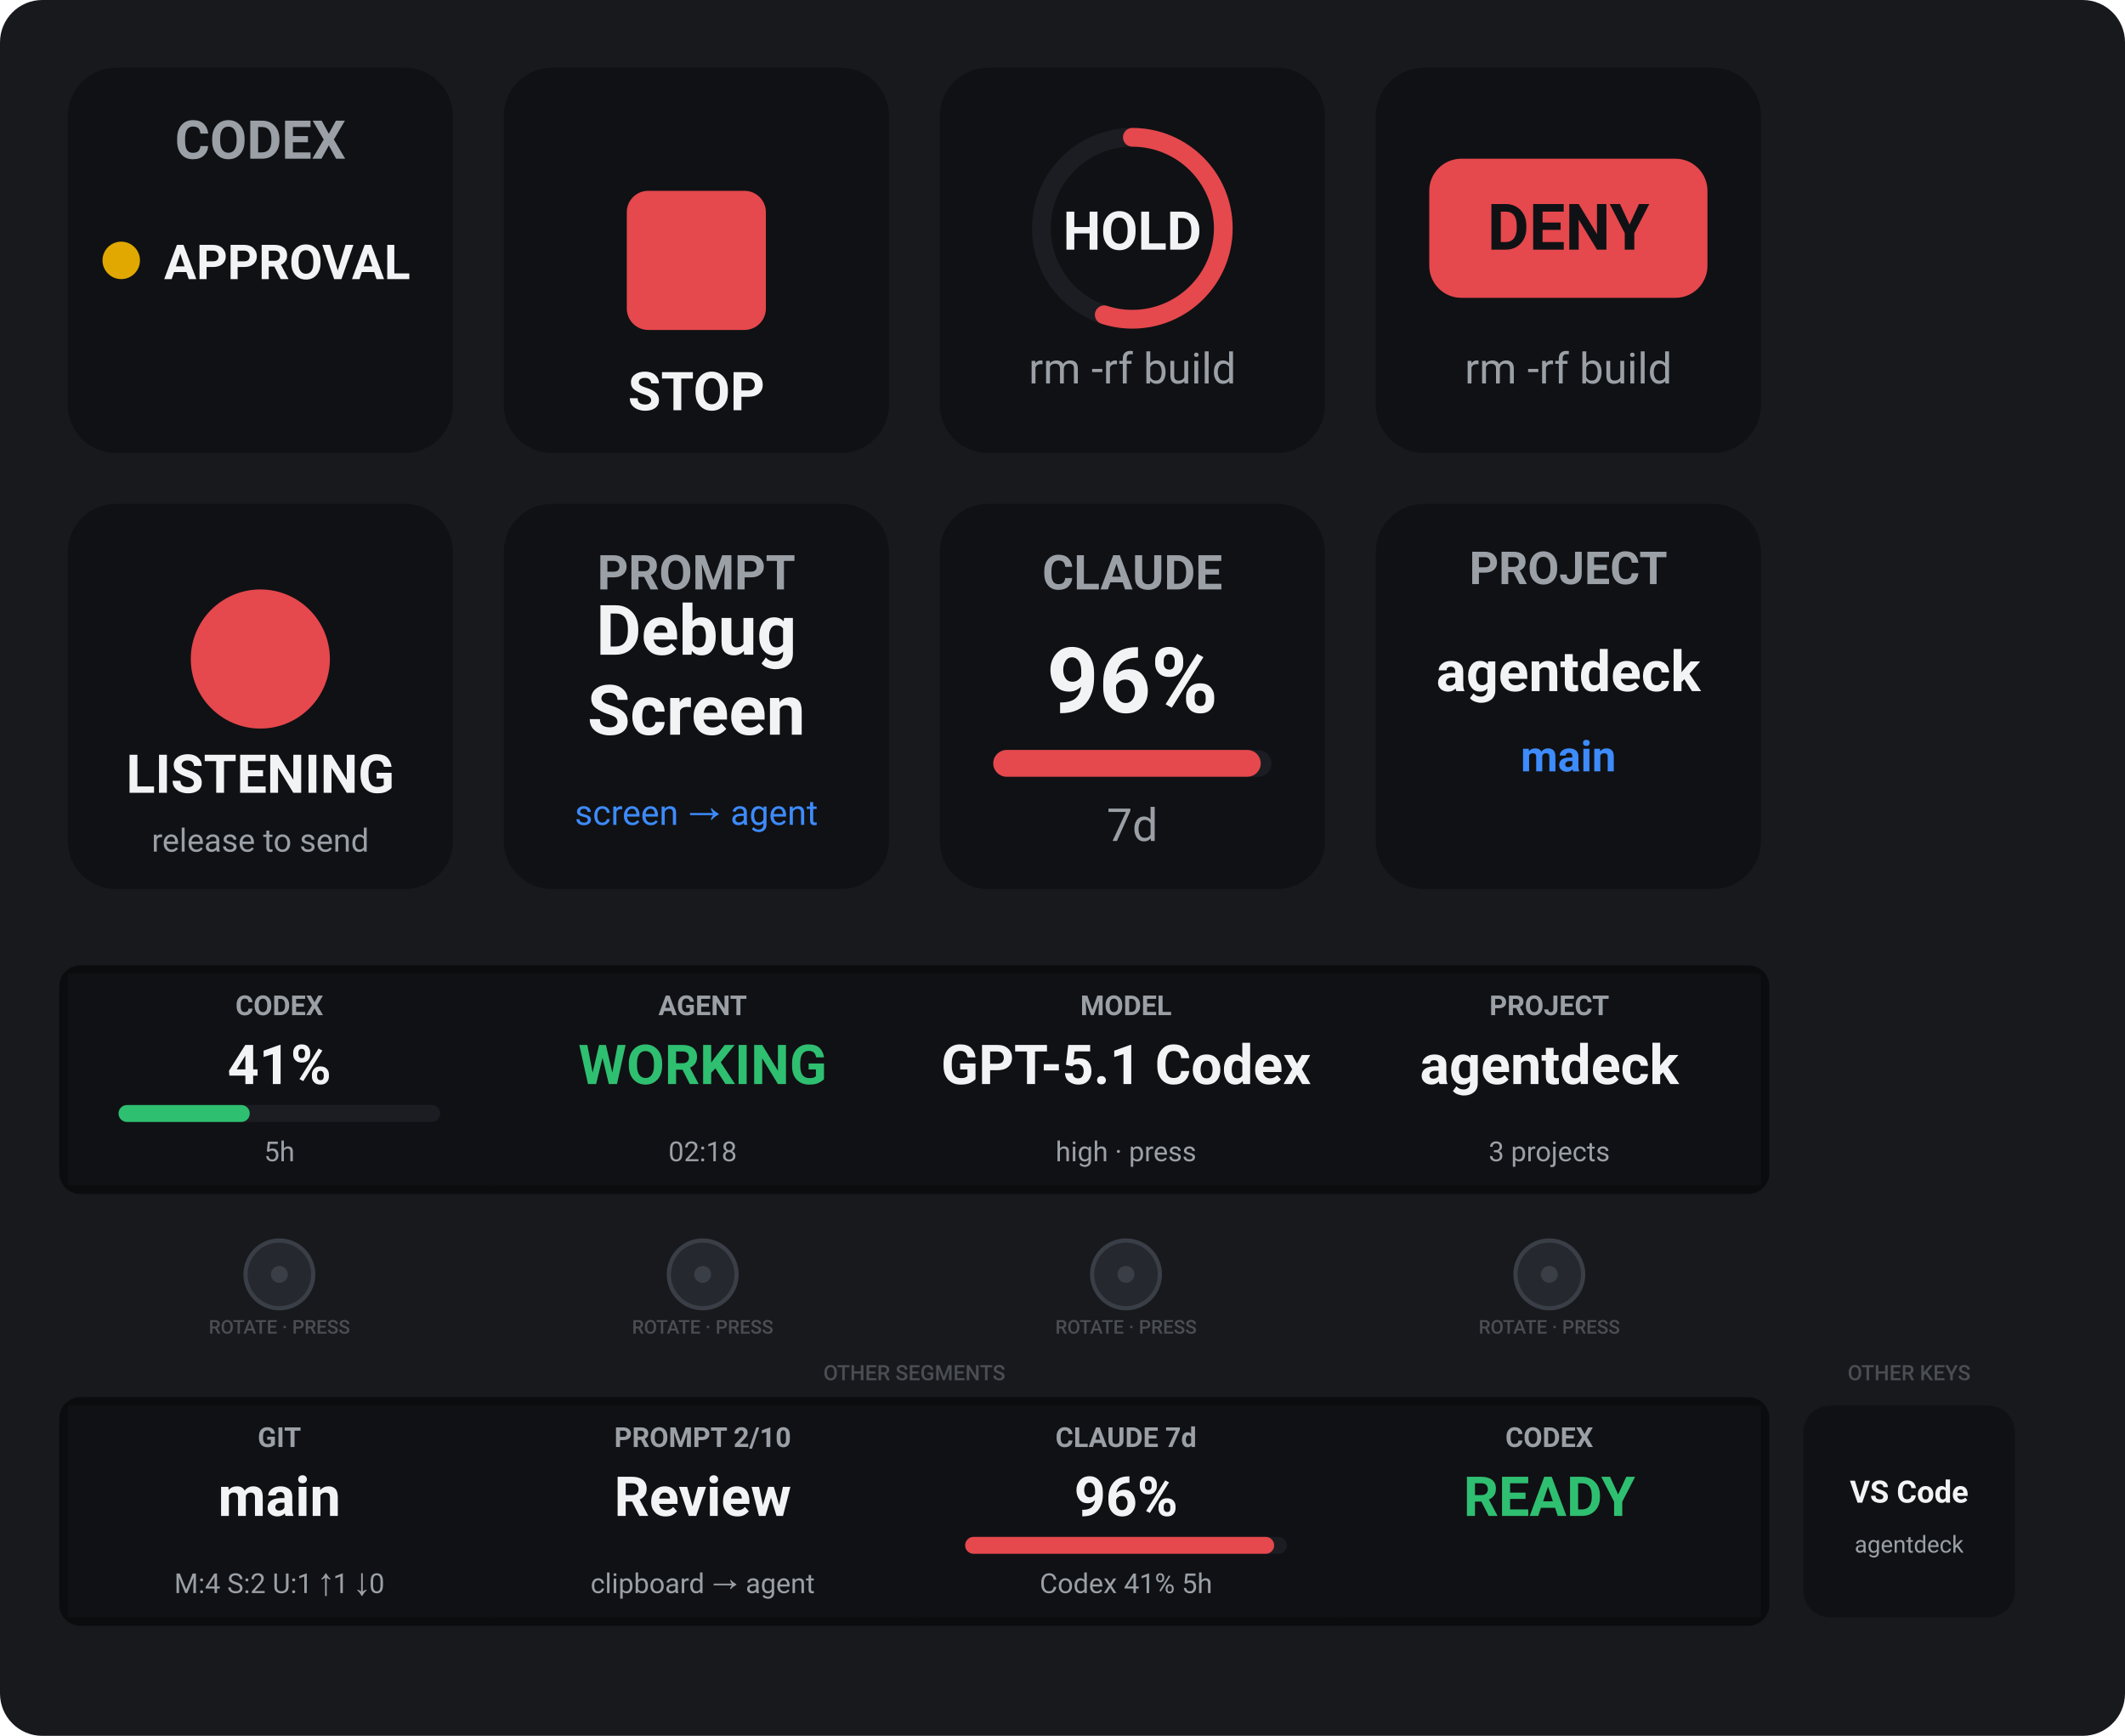
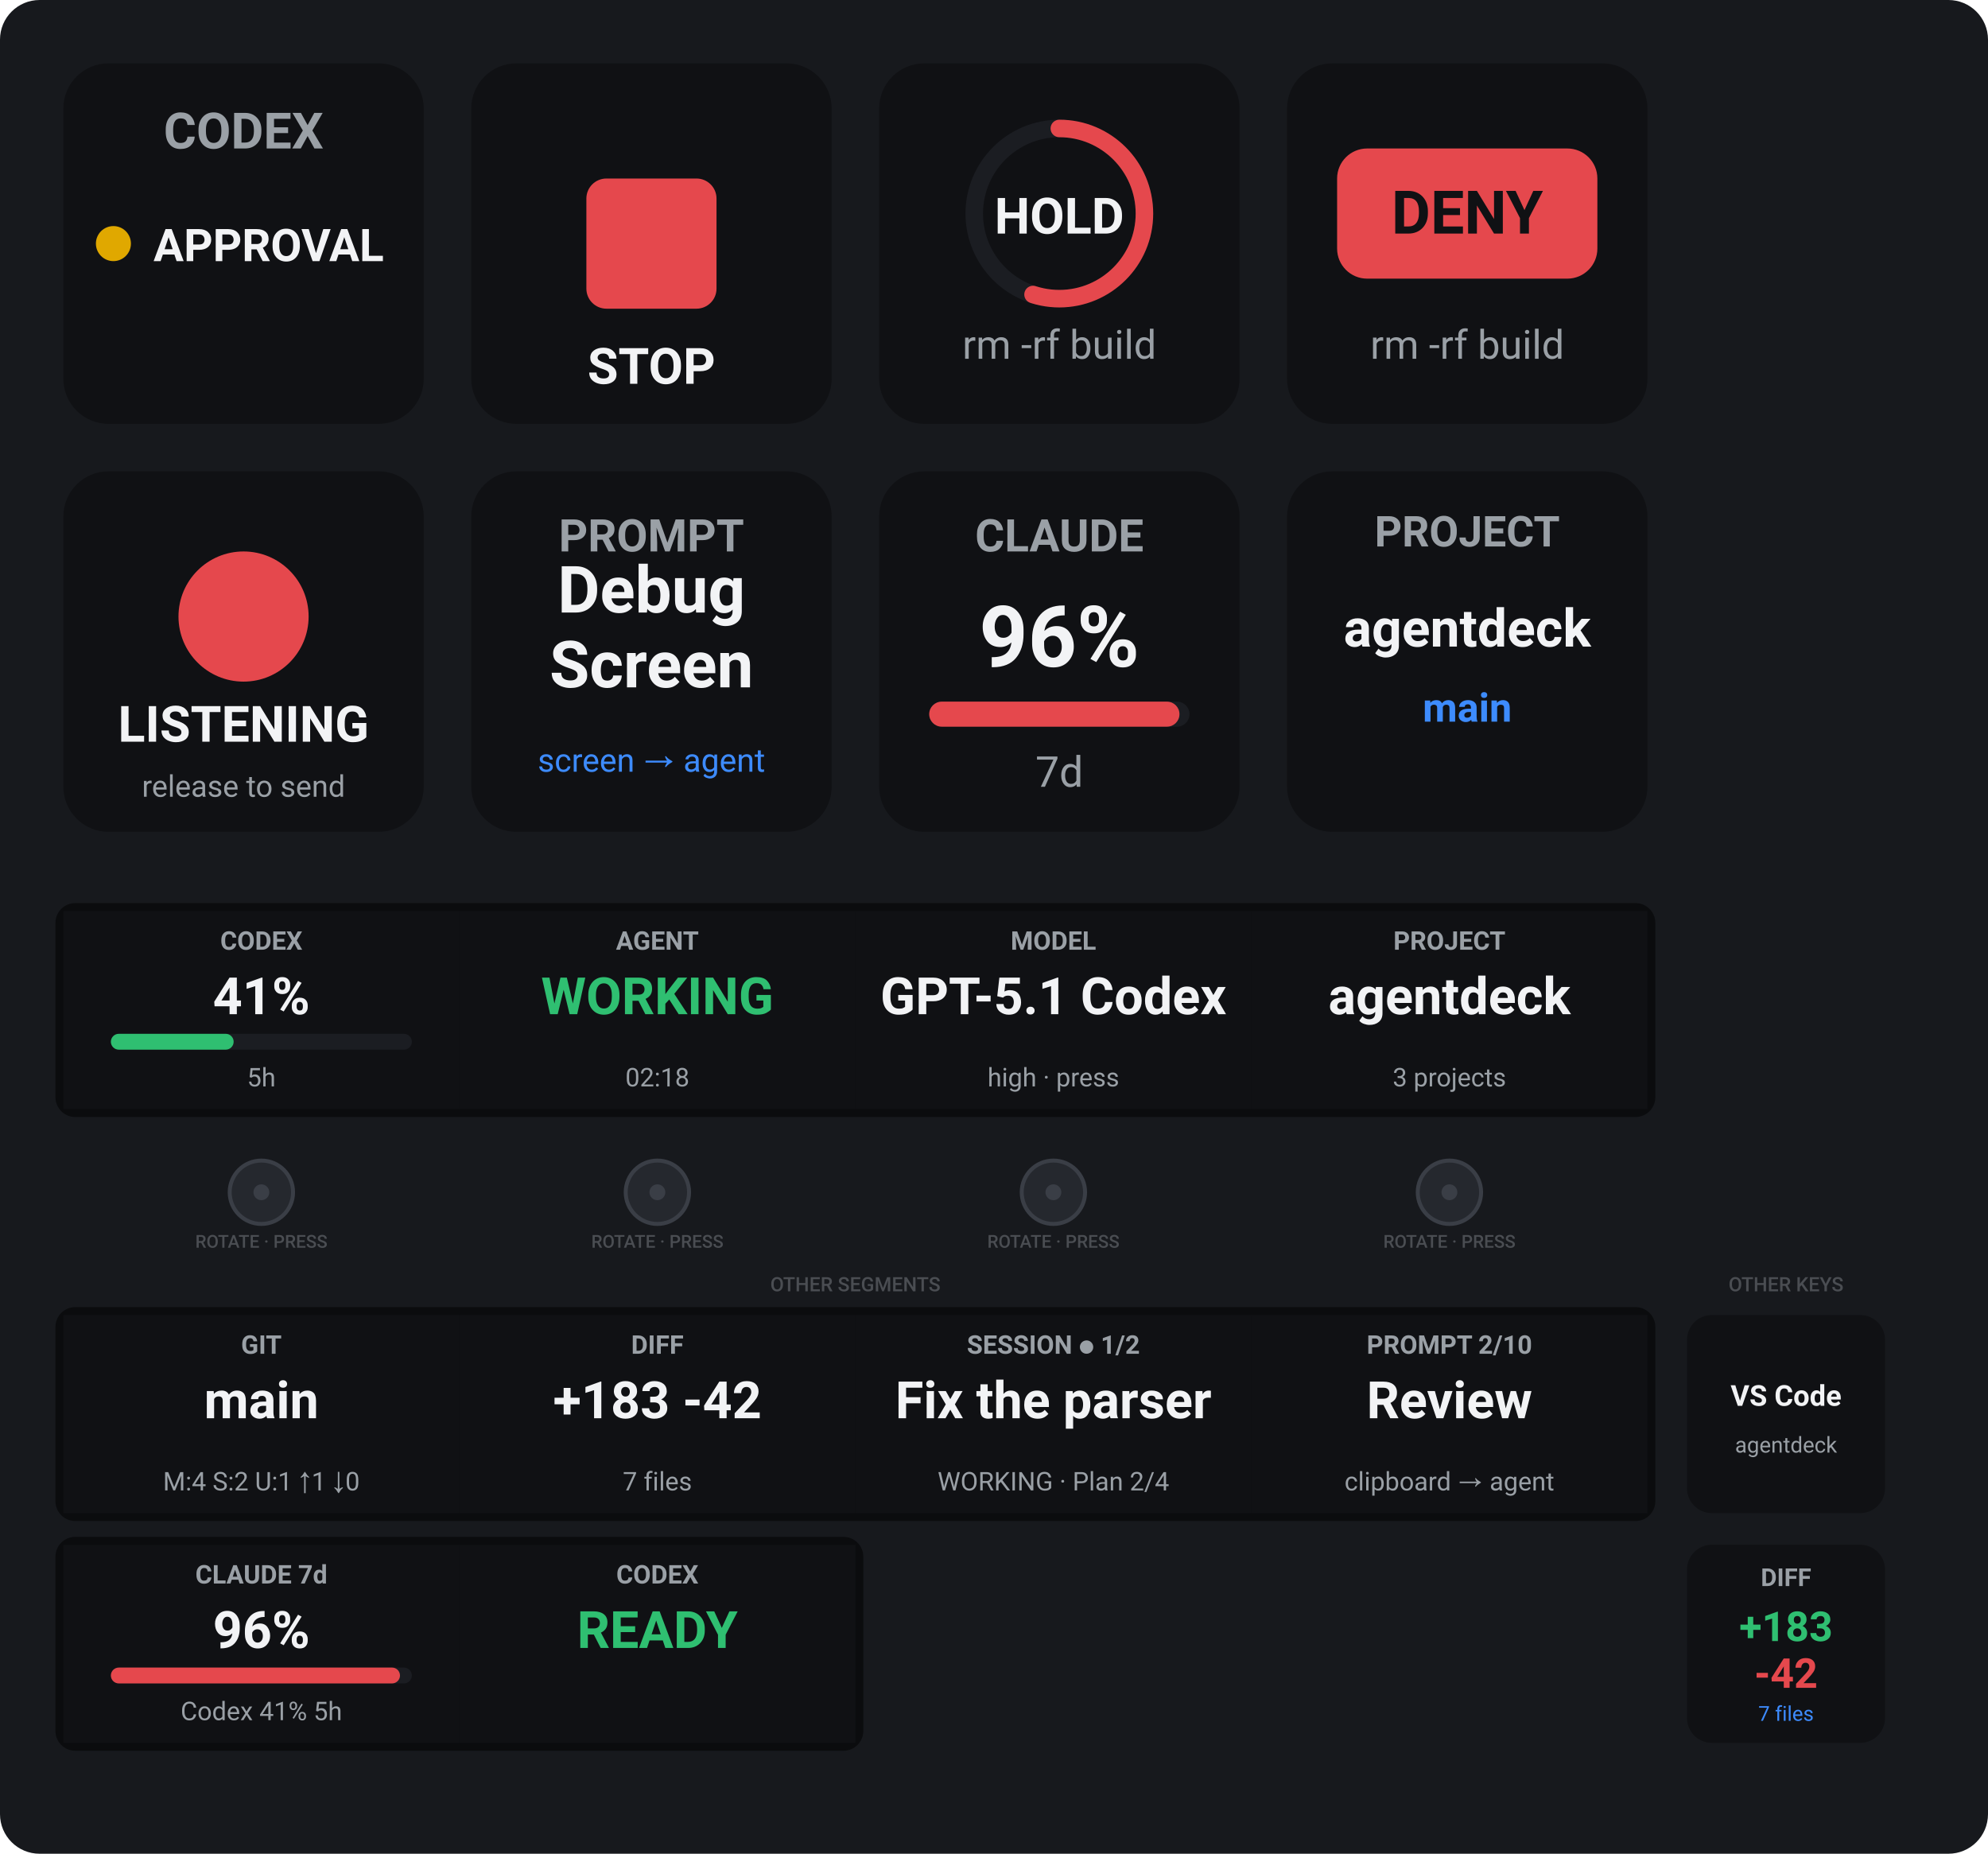
- <svg xmlns="http://www.w3.org/2000/svg" width="1004" height="820" viewBox="0 0 1004 820" role="img">
-   <rect width="1004" height="820" rx="20" fill="#17191d" />
+ <svg xmlns="http://www.w3.org/2000/svg" width="1004" height="936" viewBox="0 0 1004 936" role="img">
+   <rect width="1004" height="936" rx="20" fill="#17191d" />
  <g transform="translate(32,32) scale(1.263889)">
    <rect width="144" height="144" rx="18" fill="#101114" />
    <g opacity="1" font-family="Segoe UI, Roboto, Helvetica, Arial, sans-serif" text-anchor="middle">
      <text x="72" y="34" font-size="20" font-weight="600" fill="#9aa0a6">CODEX</text>
      <circle cx="20" cy="72" r="7" fill="#e0a800" />
      <text x="36" y="79" font-size="18" font-weight="700" fill="#f2f3f5" text-anchor="start">APPROVAL</text>
    </g>
  </g>
  <g transform="translate(238,32) scale(1.263889)">
    <rect width="144" height="144" rx="18" fill="#101114" />
    <g opacity="1" font-family="Segoe UI, Roboto, Helvetica, Arial, sans-serif" text-anchor="middle">
      <rect x="46" y="46" width="52" height="52" rx="8" fill="#e5484d" />
      <text x="72" y="128" font-size="20" font-weight="700" fill="#f2f3f5">STOP</text>
    </g>
  </g>
  <g transform="translate(444,32) scale(1.263889)">
    <rect width="144" height="144" rx="18" fill="#101114" />
    <g opacity="1" font-family="Segoe UI, Roboto, Helvetica, Arial, sans-serif" text-anchor="middle">
      <circle cx="72" cy="60" r="34" fill="none" stroke="#1b1d22" stroke-width="7" />
      <circle cx="72" cy="60" r="34" fill="none" stroke="#e5484d" stroke-width="7" stroke-linecap="round" stroke-dasharray="213.6" stroke-dashoffset="96.1" transform="rotate(-90 72 60)" />
      <text x="72" y="68" font-size="20" font-weight="700" fill="#f2f3f5">HOLD</text>
      <text x="72" y="118" font-size="16" font-weight="400" fill="#9aa0a6">rm -rf build</text>
    </g>
  </g>
  <g transform="translate(650,32) scale(1.263889)">
    <rect width="144" height="144" rx="18" fill="#101114" />
    <g opacity="1" font-family="Segoe UI, Roboto, Helvetica, Arial, sans-serif" text-anchor="middle">
      <rect x="20" y="34" width="104" height="52" rx="12" fill="#e5484d" />
      <text x="72" y="68" font-size="24" font-weight="700" fill="#101114">DENY</text>
      <text x="72" y="118" font-size="16" font-weight="400" fill="#9aa0a6">rm -rf build</text>
    </g>
  </g>
  <g transform="translate(32,238) scale(1.263889)">
    <rect width="144" height="144" rx="18" fill="#101114" />
    <g opacity="1" font-family="Segoe UI, Roboto, Helvetica, Arial, sans-serif" text-anchor="middle">
      <circle cx="72" cy="58" r="26" fill="#e5484d" />
      <text x="72" y="108" font-size="20" font-weight="700" fill="#f2f3f5">LISTENING</text>
      <text x="72" y="130" font-size="12" font-weight="400" fill="#9aa0a6">release to send</text>
    </g>
  </g>
  <g transform="translate(238,238) scale(1.263889)">
    <rect width="144" height="144" rx="18" fill="#101114" />
    <g opacity="1" font-family="Segoe UI, Roboto, Helvetica, Arial, sans-serif" text-anchor="middle">
      <text x="72" y="32" font-size="18" font-weight="600" fill="#9aa0a6">PROMPT</text>
      <text x="72" y="56.4" font-size="26" font-weight="700" fill="#f2f3f5">Debug</text>
      <text x="72" y="86.3" font-size="26" font-weight="700" fill="#f2f3f5">Screen</text>
      <text x="72" y="120" font-size="13" font-weight="400" fill="#3d8bfd">screen → agent</text>
    </g>
  </g>
  <g transform="translate(444,238) scale(1.263889)">
    <rect width="144" height="144" rx="18" fill="#101114" />
    <g opacity="1" font-family="Segoe UI, Roboto, Helvetica, Arial, sans-serif" text-anchor="middle">
      <text x="72" y="32" font-size="18" font-weight="600" fill="#9aa0a6">CLAUDE</text>
      <text x="72" y="78" font-size="34" font-weight="700" fill="#f2f3f5">96%</text>
      <rect x="20" y="92" width="104" height="10" rx="5" fill="#1b1d22" />
      <rect x="20" y="92" width="100" height="10" rx="5" fill="#e5484d" />
      <text x="72" y="126" font-size="17" font-weight="400" fill="#9aa0a6">7d</text>
    </g>
  </g>
  <g transform="translate(650,238) scale(1.263889)">
    <rect width="144" height="144" rx="18" fill="#101114" />
    <g opacity="1" font-family="Segoe UI, Roboto, Helvetica, Arial, sans-serif" text-anchor="middle">
      <text x="72" y="30" font-size="17" font-weight="600" fill="#9aa0a6">PROJECT</text>
      <text x="72" y="70" font-size="21" font-weight="700" fill="#f2f3f5">agentdeck</text>
      <text x="72" y="100" font-size="16" font-weight="600" fill="#3d8bfd">main</text>
    </g>
  </g>
  <g transform="translate(32,460)">
    <rect x="-4" y="-4" width="808" height="108" rx="10" fill="#0b0c0e" />
    <g transform="translate(0,0)">
      <rect width="200" height="100" fill="#101114" />
      <text x="100" y="19.55" font-size="13" font-weight="600" fill="#9aa0a6" text-anchor="middle" font-family="Segoe UI, Roboto, Helvetica, Arial, sans-serif">CODEX</text>
      <text x="100" y="52.1" font-size="26" font-weight="700" fill="#f2f3f5" text-anchor="middle" font-family="Segoe UI, Roboto, Helvetica, Arial, sans-serif">41%</text>
      <rect x="24" y="62" width="152" height="8" rx="4" fill="#1b1d22" />
      <rect x="24" y="62" width="62" height="8" rx="4" fill="#2fbf71" />
      <text x="100" y="88.55" font-size="13" font-weight="400" fill="#9aa0a6" text-anchor="middle" font-family="Segoe UI, Roboto, Helvetica, Arial, sans-serif">5h</text>
    </g>
    <g transform="translate(200,0)">
      <rect width="200" height="100" fill="#101114" />
      <text x="100" y="19.55" font-size="13" font-weight="600" fill="#9aa0a6" text-anchor="middle" font-family="Segoe UI, Roboto, Helvetica, Arial, sans-serif">AGENT</text>
      <text x="100" y="52.1" font-size="26" font-weight="700" fill="#2fbf71" text-anchor="middle" font-family="Segoe UI, Roboto, Helvetica, Arial, sans-serif">WORKING</text>
      <text x="100" y="88.55" font-size="13" font-weight="400" fill="#9aa0a6" text-anchor="middle" font-family="Segoe UI, Roboto, Helvetica, Arial, sans-serif">02:18</text>
    </g>
    <g transform="translate(400,0)">
      <rect width="200" height="100" fill="#101114" />
      <text x="100" y="19.55" font-size="13" font-weight="600" fill="#9aa0a6" text-anchor="middle" font-family="Segoe UI, Roboto, Helvetica, Arial, sans-serif">MODEL</text>
      <text x="100" y="52.1" font-size="26" font-weight="700" fill="#f2f3f5" text-anchor="middle" font-family="Segoe UI, Roboto, Helvetica, Arial, sans-serif">GPT-5.1 Codex</text>
      <text x="100" y="88.55" font-size="13" font-weight="400" fill="#9aa0a6" text-anchor="middle" font-family="Segoe UI, Roboto, Helvetica, Arial, sans-serif">high · press</text>
    </g>
    <g transform="translate(600,0)">
      <rect width="200" height="100" fill="#101114" />
      <text x="100" y="19.55" font-size="13" font-weight="600" fill="#9aa0a6" text-anchor="middle" font-family="Segoe UI, Roboto, Helvetica, Arial, sans-serif">PROJECT</text>
      <text x="100" y="52.1" font-size="26" font-weight="700" fill="#f2f3f5" text-anchor="middle" font-family="Segoe UI, Roboto, Helvetica, Arial, sans-serif">agentdeck</text>
      <text x="100" y="88.55" font-size="13" font-weight="400" fill="#9aa0a6" text-anchor="middle" font-family="Segoe UI, Roboto, Helvetica, Arial, sans-serif">3 projects</text>
    </g>
  </g>
  <circle cx="132" cy="602" r="16" fill="#25282e" stroke="#3a3e46" stroke-width="2" />
  <circle cx="132" cy="602" r="4" fill="#3a3e46" />
  <text x="132" y="630" font-size="9" font-weight="500" fill="#4a4d52" text-anchor="middle" font-family="Segoe UI, Roboto, Helvetica, Arial, sans-serif">ROTATE · PRESS</text>
  <circle cx="332" cy="602" r="16" fill="#25282e" stroke="#3a3e46" stroke-width="2" />
  <circle cx="332" cy="602" r="4" fill="#3a3e46" />
  <text x="332" y="630" font-size="9" font-weight="500" fill="#4a4d52" text-anchor="middle" font-family="Segoe UI, Roboto, Helvetica, Arial, sans-serif">ROTATE · PRESS</text>
  <circle cx="532" cy="602" r="16" fill="#25282e" stroke="#3a3e46" stroke-width="2" />
  <circle cx="532" cy="602" r="4" fill="#3a3e46" />
  <text x="532" y="630" font-size="9" font-weight="500" fill="#4a4d52" text-anchor="middle" font-family="Segoe UI, Roboto, Helvetica, Arial, sans-serif">ROTATE · PRESS</text>
  <circle cx="732" cy="602" r="16" fill="#25282e" stroke="#3a3e46" stroke-width="2" />
  <circle cx="732" cy="602" r="4" fill="#3a3e46" />
  <text x="732" y="630" font-size="9" font-weight="500" fill="#4a4d52" text-anchor="middle" font-family="Segoe UI, Roboto, Helvetica, Arial, sans-serif">ROTATE · PRESS</text>
  <text x="432" y="652" font-size="10" font-weight="500" fill="#4a4d52" text-anchor="middle" font-family="Segoe UI, Roboto, Helvetica, Arial, sans-serif">OTHER SEGMENTS</text>
  <g transform="translate(32,664)">
    <rect x="-4" y="-4" width="808" height="108" rx="10" fill="#0b0c0e" />
    <g>
      <rect width="200" height="100" fill="#101114" />
      <text x="100" y="19.55" font-size="13" font-weight="600" fill="#9aa0a6" text-anchor="middle" font-family="Segoe UI, Roboto, Helvetica, Arial, sans-serif">GIT</text>
      <text x="100" y="52.1" font-size="26" font-weight="700" fill="#f2f3f5" text-anchor="middle" font-family="Segoe UI, Roboto, Helvetica, Arial, sans-serif">main</text>
      <text x="100" y="88.55" font-size="13" font-weight="400" fill="#9aa0a6" text-anchor="middle" font-family="Segoe UI, Roboto, Helvetica, Arial, sans-serif">M:4 S:2 U:1  ↑1 ↓0</text>
    </g>
    <g transform="translate(200,0)">
      <rect width="200" height="100" fill="#101114" />
+       <text x="100" y="19.55" font-size="13" font-weight="600" fill="#9aa0a6" text-anchor="middle" font-family="Segoe UI, Roboto, Helvetica, Arial, sans-serif">DIFF</text>
+       <text x="100" y="52.1" font-size="26" font-weight="700" fill="#f2f3f5" text-anchor="middle" font-family="Segoe UI, Roboto, Helvetica, Arial, sans-serif">+183 -42</text>
+       <text x="100" y="88.55" font-size="13" font-weight="400" fill="#9aa0a6" text-anchor="middle" font-family="Segoe UI, Roboto, Helvetica, Arial, sans-serif">7 files</text>
+     </g>
+     <g transform="translate(400,0)">
+       <rect width="200" height="100" fill="#101114" />
+       <text x="100" y="19.55" font-size="13" font-weight="600" fill="#9aa0a6" text-anchor="middle" font-family="Segoe UI, Roboto, Helvetica, Arial, sans-serif">SESSION ● 1/2</text>
+       <text x="100" y="52.1" font-size="26" font-weight="700" fill="#f2f3f5" text-anchor="middle" font-family="Segoe UI, Roboto, Helvetica, Arial, sans-serif">Fix the parser</text>
+       <text x="100" y="88.55" font-size="13" font-weight="400" fill="#9aa0a6" text-anchor="middle" font-family="Segoe UI, Roboto, Helvetica, Arial, sans-serif">WORKING · Plan 2/4</text>
+     </g>
+     <g transform="translate(600,0)">
+       <rect width="200" height="100" fill="#101114" />
      <text x="100" y="19.55" font-size="13" font-weight="600" fill="#9aa0a6" text-anchor="middle" font-family="Segoe UI, Roboto, Helvetica, Arial, sans-serif">PROMPT 2/10</text>
      <text x="100" y="52.1" font-size="26" font-weight="700" fill="#f2f3f5" text-anchor="middle" font-family="Segoe UI, Roboto, Helvetica, Arial, sans-serif">Review</text>
      <text x="100" y="88.55" font-size="13" font-weight="400" fill="#9aa0a6" text-anchor="middle" font-family="Segoe UI, Roboto, Helvetica, Arial, sans-serif">clipboard → agent</text>
    </g>
-     <g transform="translate(400,0)">
+   </g>
+   <g transform="translate(32,780)">
+     <rect x="-4" y="-4" width="408" height="108" rx="10" fill="#0b0c0e" />
+     <g>
      <rect width="200" height="100" fill="#101114" />
      <text x="100" y="19.55" font-size="13" font-weight="600" fill="#9aa0a6" text-anchor="middle" font-family="Segoe UI, Roboto, Helvetica, Arial, sans-serif">CLAUDE 7d</text>
      <text x="100" y="52.1" font-size="26" font-weight="700" fill="#f2f3f5" text-anchor="middle" font-family="Segoe UI, Roboto, Helvetica, Arial, sans-serif">96%</text>
      <rect x="24" y="62" width="152" height="8" rx="4" fill="#1b1d22" />
      <rect x="24" y="62" width="146" height="8" rx="4" fill="#e5484d" />
      <text x="100" y="88.55" font-size="13" font-weight="400" fill="#9aa0a6" text-anchor="middle" font-family="Segoe UI, Roboto, Helvetica, Arial, sans-serif">Codex 41% 5h</text>
    </g>
-     <g transform="translate(600,0)">
+     <g transform="translate(200,0)">
      <rect width="200" height="100" fill="#101114" />
      <text x="100" y="19.55" font-size="13" font-weight="600" fill="#9aa0a6" text-anchor="middle" font-family="Segoe UI, Roboto, Helvetica, Arial, sans-serif">CODEX</text>
      <text x="100" y="52.1" font-size="26" font-weight="700" fill="#2fbf71" text-anchor="middle" font-family="Segoe UI, Roboto, Helvetica, Arial, sans-serif">READY</text>
    </g>
  </g>
  <text x="902" y="652" font-size="10" font-weight="500" fill="#4a4d52" text-anchor="middle" font-family="Segoe UI, Roboto, Helvetica, Arial, sans-serif">OTHER KEYS</text>
  <g transform="translate(852,664) scale(0.6944444)">
    <rect width="144" height="144" rx="18" fill="#101114" />
    <g opacity="1" font-family="Segoe UI, Roboto, Helvetica, Arial, sans-serif" text-anchor="middle">
      <text x="72" y="66" font-size="21" font-weight="700" fill="#f2f3f5">VS Code</text>
      <text x="72" y="100" font-size="16" font-weight="400" fill="#9aa0a6">agentdeck</text>
    </g>
  </g>
+   <g transform="translate(852,780) scale(0.6944444)">
+     <rect width="144" height="144" rx="18" fill="#101114" />
+     <g opacity="1" font-family="Segoe UI, Roboto, Helvetica, Arial, sans-serif" text-anchor="middle">
+       <text x="72" y="30" font-size="18" font-weight="600" fill="#9aa0a6">DIFF</text>
+       <text x="72" y="70" font-size="30" font-weight="700" fill="#2fbf71">+183</text>
+       <text x="72" y="104" font-size="30" font-weight="700" fill="#e5484d">-42</text>
+       <text x="72" y="128" font-size="15" font-weight="400" fill="#3d8bfd">7 files</text>
+     </g>
+   </g>
</svg>
